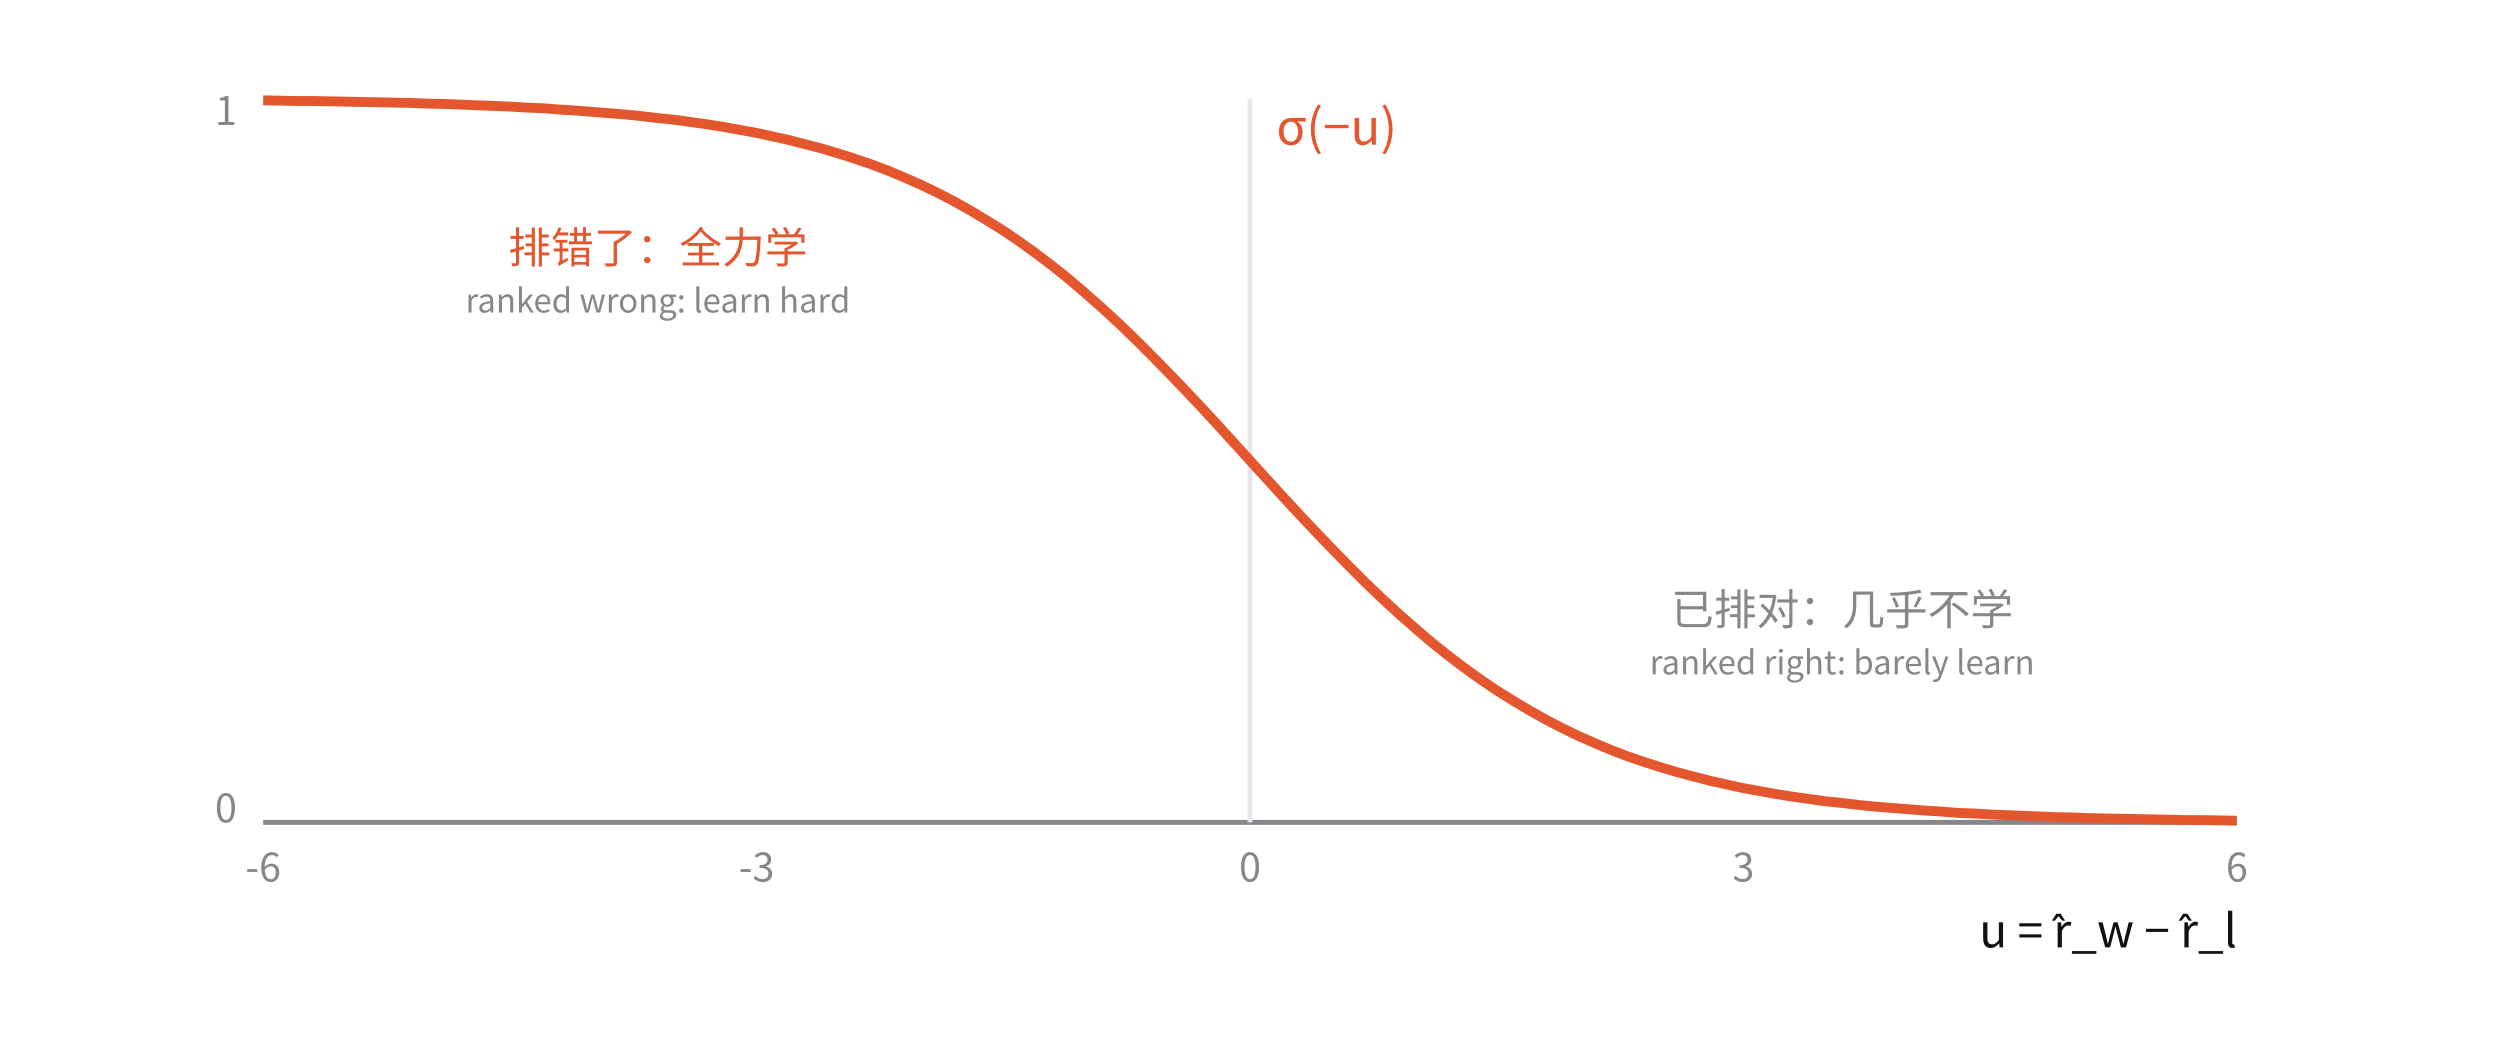
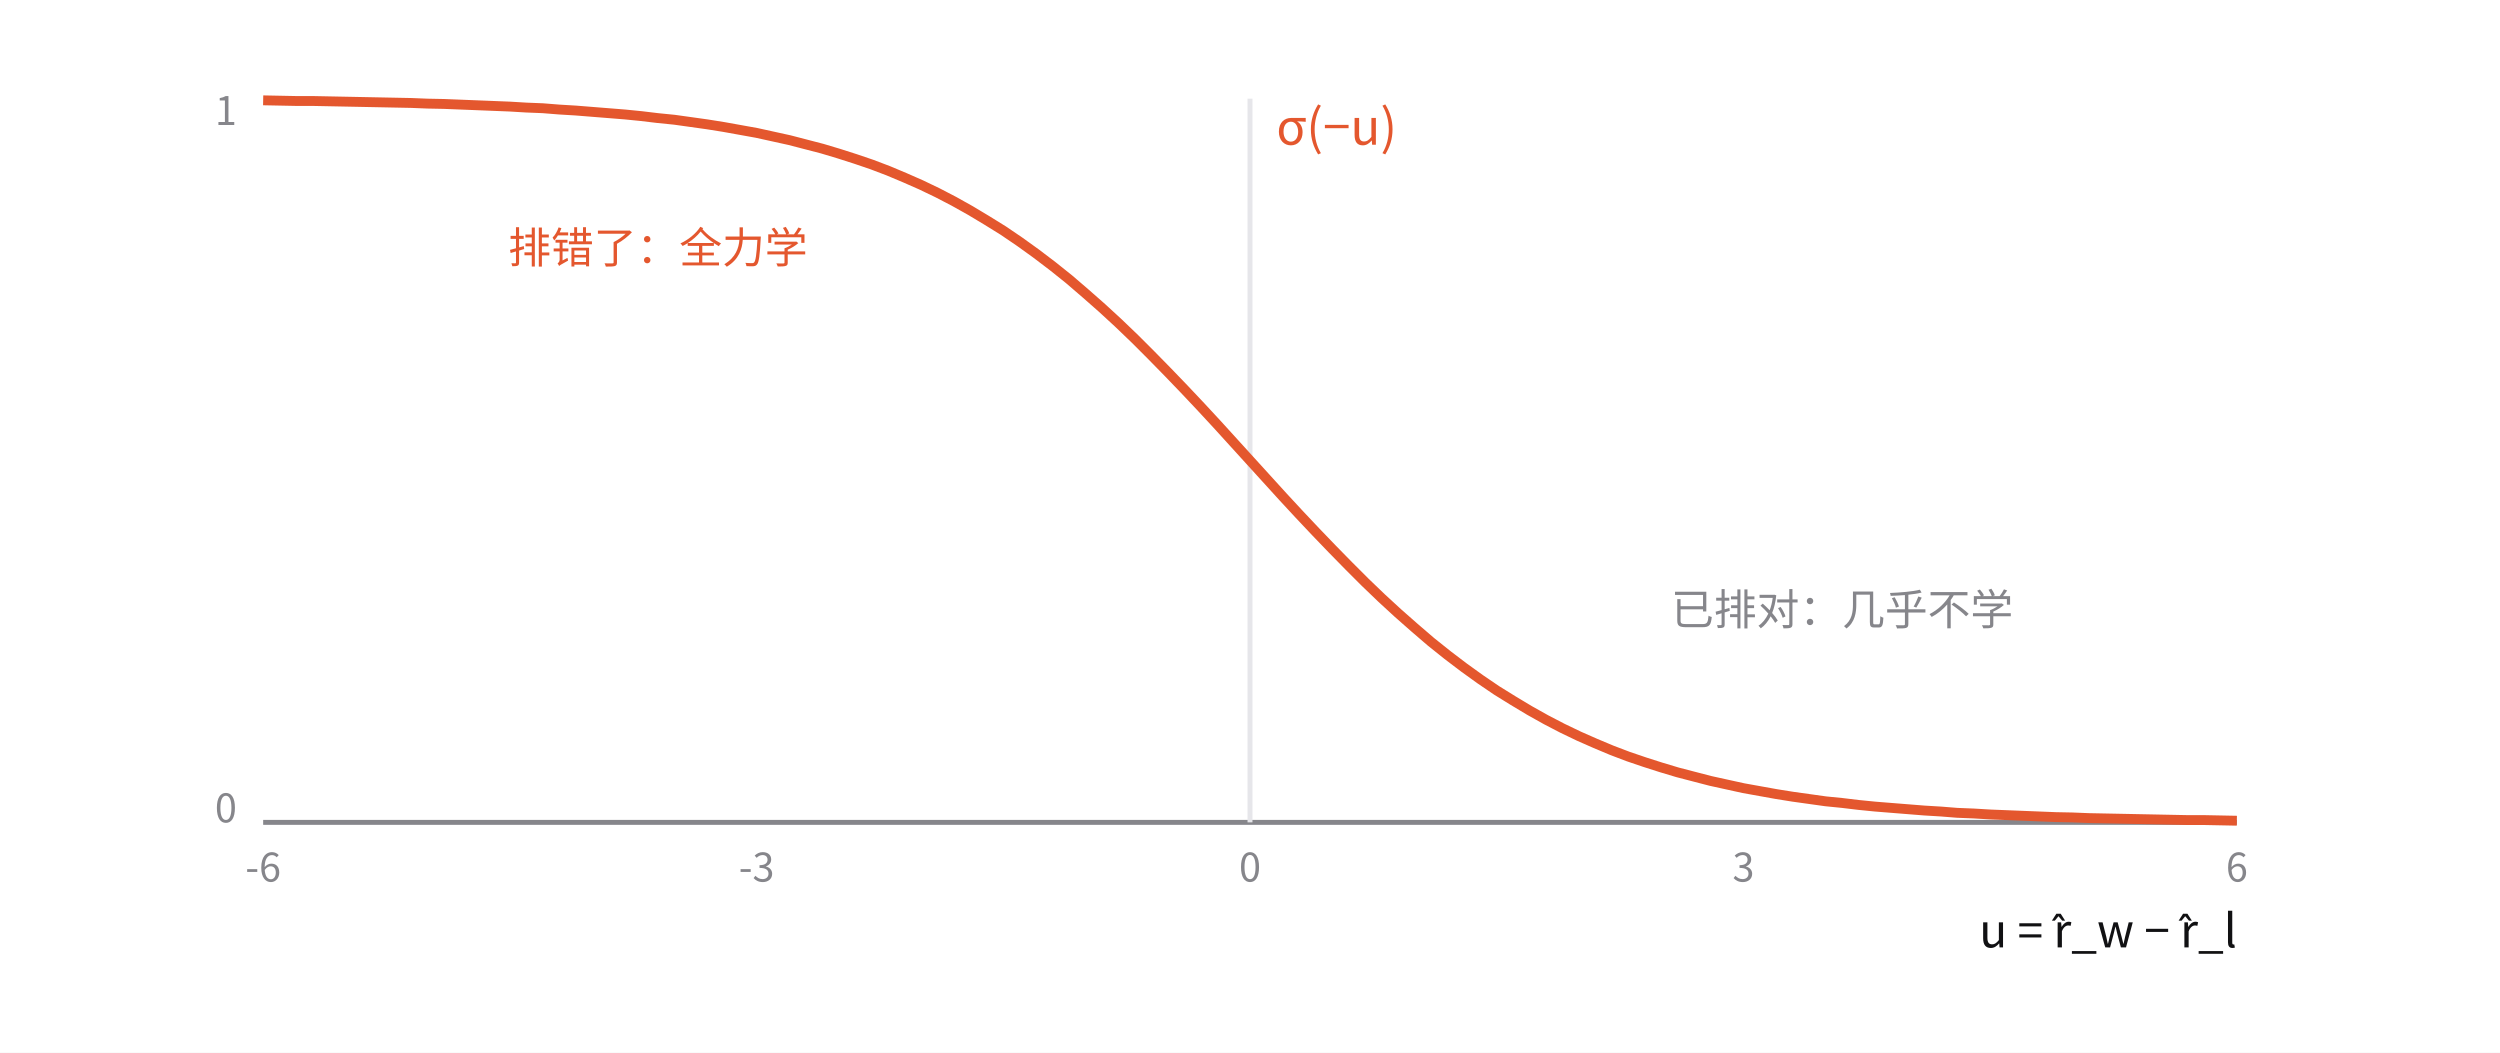
<svg xmlns="http://www.w3.org/2000/svg" width="760" height="320" viewBox="0 0 760 320" role="img">
  <defs>
    <marker id="arrow-111113" viewBox="0 0 10 10" refX="9" refY="5" markerWidth="7" markerHeight="7" orient="auto-start-reverse">
      <path d="M0 0 L10 5 L0 10 z" fill="#111113" />
    </marker>
    <marker id="arrow-86868B" viewBox="0 0 10 10" refX="9" refY="5" markerWidth="7" markerHeight="7" orient="auto-start-reverse">
      <path d="M0 0 L10 5 L0 10 z" fill="#86868B" />
    </marker>
    <marker id="arrow-E6E6EA" viewBox="0 0 10 10" refX="9" refY="5" markerWidth="7" markerHeight="7" orient="auto-start-reverse">
      <path d="M0 0 L10 5 L0 10 z" fill="#E6E6EA" />
    </marker>
    <marker id="arrow-2563EB" viewBox="0 0 10 10" refX="9" refY="5" markerWidth="7" markerHeight="7" orient="auto-start-reverse">
      <path d="M0 0 L10 5 L0 10 z" fill="#2563EB" />
    </marker>
    <marker id="arrow-B8860B" viewBox="0 0 10 10" refX="9" refY="5" markerWidth="7" markerHeight="7" orient="auto-start-reverse">
      <path d="M0 0 L10 5 L0 10 z" fill="#B8860B" />
    </marker>
    <marker id="arrow-E4572E" viewBox="0 0 10 10" refX="9" refY="5" markerWidth="7" markerHeight="7" orient="auto-start-reverse">
      <path d="M0 0 L10 5 L0 10 z" fill="#E4572E" />
    </marker>
    <marker id="arrow-1F8A5B" viewBox="0 0 10 10" refX="9" refY="5" markerWidth="7" markerHeight="7" orient="auto-start-reverse">
      <path d="M0 0 L10 5 L0 10 z" fill="#1F8A5B" />
    </marker>
    <marker id="arrow-7C3AED" viewBox="0 0 10 10" refX="9" refY="5" markerWidth="7" markerHeight="7" orient="auto-start-reverse">
      <path d="M0 0 L10 5 L0 10 z" fill="#7C3AED" />
    </marker>
    <marker id="arrow-0D9488" viewBox="0 0 10 10" refX="9" refY="5" markerWidth="7" markerHeight="7" orient="auto-start-reverse">
      <path d="M0 0 L10 5 L0 10 z" fill="#0D9488" />
    </marker>
    <marker id="arrow-FFFFFF" viewBox="0 0 10 10" refX="9" refY="5" markerWidth="7" markerHeight="7" orient="auto-start-reverse">
      <path d="M0 0 L10 5 L0 10 z" fill="#FFFFFF" />
    </marker>
    <marker id="arrow-F5F5F7" viewBox="0 0 10 10" refX="9" refY="5" markerWidth="7" markerHeight="7" orient="auto-start-reverse">
      <path d="M0 0 L10 5 L0 10 z" fill="#F5F5F7" />
    </marker>
  </defs>
  <rect width="100%" height="100%" fill="#FFFFFF" />
  <line x1="80.0" y1="250.0" x2="680.0" y2="250.0" stroke="#86868B" stroke-width="1.5" stroke-opacity="1.0" />
  <line x1="380.0" y1="30.0" x2="380.0" y2="250.0" stroke="#E6E6EA" stroke-width="1.5" stroke-opacity="1.0" />
  <path d="M80.0 30.5 L85.0 30.6 L90.0 30.7 L95.0 30.7 L100.0 30.8 L105.0 30.9 L110.0 31.0 L115.0 31.1 L120.0 31.2 L125.0 31.3 L130.0 31.5 L135.0 31.6 L140.0 31.8 L145.0 32.0 L150.0 32.2 L155.0 32.4 L160.0 32.7 L165.0 32.9 L170.0 33.3 L175.0 33.6 L180.0 34.0 L185.0 34.4 L190.0 34.8 L195.0 35.3 L200.0 35.9 L205.0 36.4 L210.0 37.1 L215.0 37.8 L220.0 38.6 L225.0 39.5 L230.0 40.4 L235.0 41.5 L240.0 42.6 L245.0 43.9 L250.0 45.2 L255.0 46.7 L260.0 48.3 L265.0 50.0 L270.0 51.9 L275.0 54.0 L280.0 56.2 L285.0 58.6 L290.0 61.2 L295.0 64.0 L300.0 67.0 L305.0 70.1 L310.0 73.5 L315.0 77.1 L320.0 80.9 L325.0 84.9 L330.0 89.2 L335.0 93.6 L340.0 98.2 L345.0 103.0 L350.0 108.0 L355.0 113.1 L360.0 118.3 L365.0 123.6 L370.0 129.0 L375.0 134.5 L380.0 140.0 L385.0 145.5 L390.0 151.0 L395.0 156.4 L400.0 161.7 L405.0 166.9 L410.0 172.0 L415.0 177.0 L420.0 181.8 L425.0 186.4 L430.0 190.8 L435.0 195.1 L440.0 199.1 L445.0 202.9 L450.0 206.5 L455.0 209.9 L460.0 213.0 L465.0 216.0 L470.0 218.8 L475.0 221.4 L480.0 223.8 L485.0 226.0 L490.0 228.1 L495.0 230.0 L500.0 231.7 L505.0 233.3 L510.0 234.8 L515.0 236.1 L520.0 237.4 L525.0 238.5 L530.0 239.6 L535.0 240.5 L540.0 241.4 L545.0 242.2 L550.0 242.9 L555.0 243.6 L560.0 244.1 L565.0 244.7 L570.0 245.2 L575.0 245.6 L580.0 246.0 L585.0 246.4 L590.0 246.7 L595.0 247.1 L600.0 247.3 L605.0 247.6 L610.0 247.8 L615.0 248.0 L620.0 248.2 L625.0 248.4 L630.0 248.5 L635.0 248.7 L640.0 248.8 L645.0 248.9 L650.0 249.0 L655.0 249.1 L660.0 249.2 L665.0 249.3 L670.0 249.3 L675.0 249.4 L680.0 249.5" fill="none" stroke="#E4572E" stroke-width="3" stroke-opacity="1.0" stroke-linejoin="round" />
  <text x="80.0" y="268.0" text-anchor="middle" style="font-family: 'PingFang SC', 'Hiragino Sans GB', 'Noto Sans CJK SC', 'Helvetica Neue', Helvetica, Arial, sans-serif; font-size: 12px; fill: #86868B; font-weight: normal">-6</text>
  <text x="230.0" y="268.0" text-anchor="middle" style="font-family: 'PingFang SC', 'Hiragino Sans GB', 'Noto Sans CJK SC', 'Helvetica Neue', Helvetica, Arial, sans-serif; font-size: 12px; fill: #86868B; font-weight: normal">-3</text>
  <text x="380.0" y="268.0" text-anchor="middle" style="font-family: 'PingFang SC', 'Hiragino Sans GB', 'Noto Sans CJK SC', 'Helvetica Neue', Helvetica, Arial, sans-serif; font-size: 12px; fill: #86868B; font-weight: normal">0</text>
  <text x="530.0" y="268.0" text-anchor="middle" style="font-family: 'PingFang SC', 'Hiragino Sans GB', 'Noto Sans CJK SC', 'Helvetica Neue', Helvetica, Arial, sans-serif; font-size: 12px; fill: #86868B; font-weight: normal">3</text>
  <text x="680.0" y="268.0" text-anchor="middle" style="font-family: 'PingFang SC', 'Hiragino Sans GB', 'Noto Sans CJK SC', 'Helvetica Neue', Helvetica, Arial, sans-serif; font-size: 12px; fill: #86868B; font-weight: normal">6</text>
  <text x="680.0" y="288.0" text-anchor="end" style="font-family: 'PingFang SC', 'Hiragino Sans GB', 'Noto Sans CJK SC', 'Helvetica Neue', Helvetica, Arial, sans-serif; font-size: 14px; fill: #111113; font-weight: normal">u = r̂_w − r̂_l</text>
  <text x="72.0" y="38.0" text-anchor="end" style="font-family: 'PingFang SC', 'Hiragino Sans GB', 'Noto Sans CJK SC', 'Helvetica Neue', Helvetica, Arial, sans-serif; font-size: 12px; fill: #86868B; font-weight: normal">1</text>
  <text x="72.0" y="250.0" text-anchor="end" style="font-family: 'PingFang SC', 'Hiragino Sans GB', 'Noto Sans CJK SC', 'Helvetica Neue', Helvetica, Arial, sans-serif; font-size: 12px; fill: #86868B; font-weight: normal">0</text>
  <text x="200.0" y="80.0" text-anchor="middle" style="font-family: 'PingFang SC', 'Hiragino Sans GB', 'Noto Sans CJK SC', 'Helvetica Neue', Helvetica, Arial, sans-serif; font-size: 13px; fill: #E4572E; font-weight: normal">排错了：全力学</text>
-   <text x="200.0" y="95.0" text-anchor="middle" style="font-family: 'PingFang SC', 'Hiragino Sans GB', 'Noto Sans CJK SC', 'Helvetica Neue', Helvetica, Arial, sans-serif; font-size: 10px; fill: #86868B; font-weight: normal">ranked wrong: learn hard</text>
  <text x="560.0" y="190.0" text-anchor="middle" style="font-family: 'PingFang SC', 'Hiragino Sans GB', 'Noto Sans CJK SC', 'Helvetica Neue', Helvetica, Arial, sans-serif; font-size: 13px; fill: #86868B; font-weight: normal">已排对：几乎不学</text>
-   <text x="560.0" y="205.0" text-anchor="middle" style="font-family: 'PingFang SC', 'Hiragino Sans GB', 'Noto Sans CJK SC', 'Helvetica Neue', Helvetica, Arial, sans-serif; font-size: 10px; fill: #86868B; font-weight: normal">ranked right: barely learn</text>
  <text x="388.0" y="44.0" text-anchor="start" style="font-family: 'PingFang SC', 'Hiragino Sans GB', 'Noto Sans CJK SC', 'Helvetica Neue', Helvetica, Arial, sans-serif; font-size: 15px; fill: #E4572E; font-weight: normal">σ(−u)</text>
</svg>
